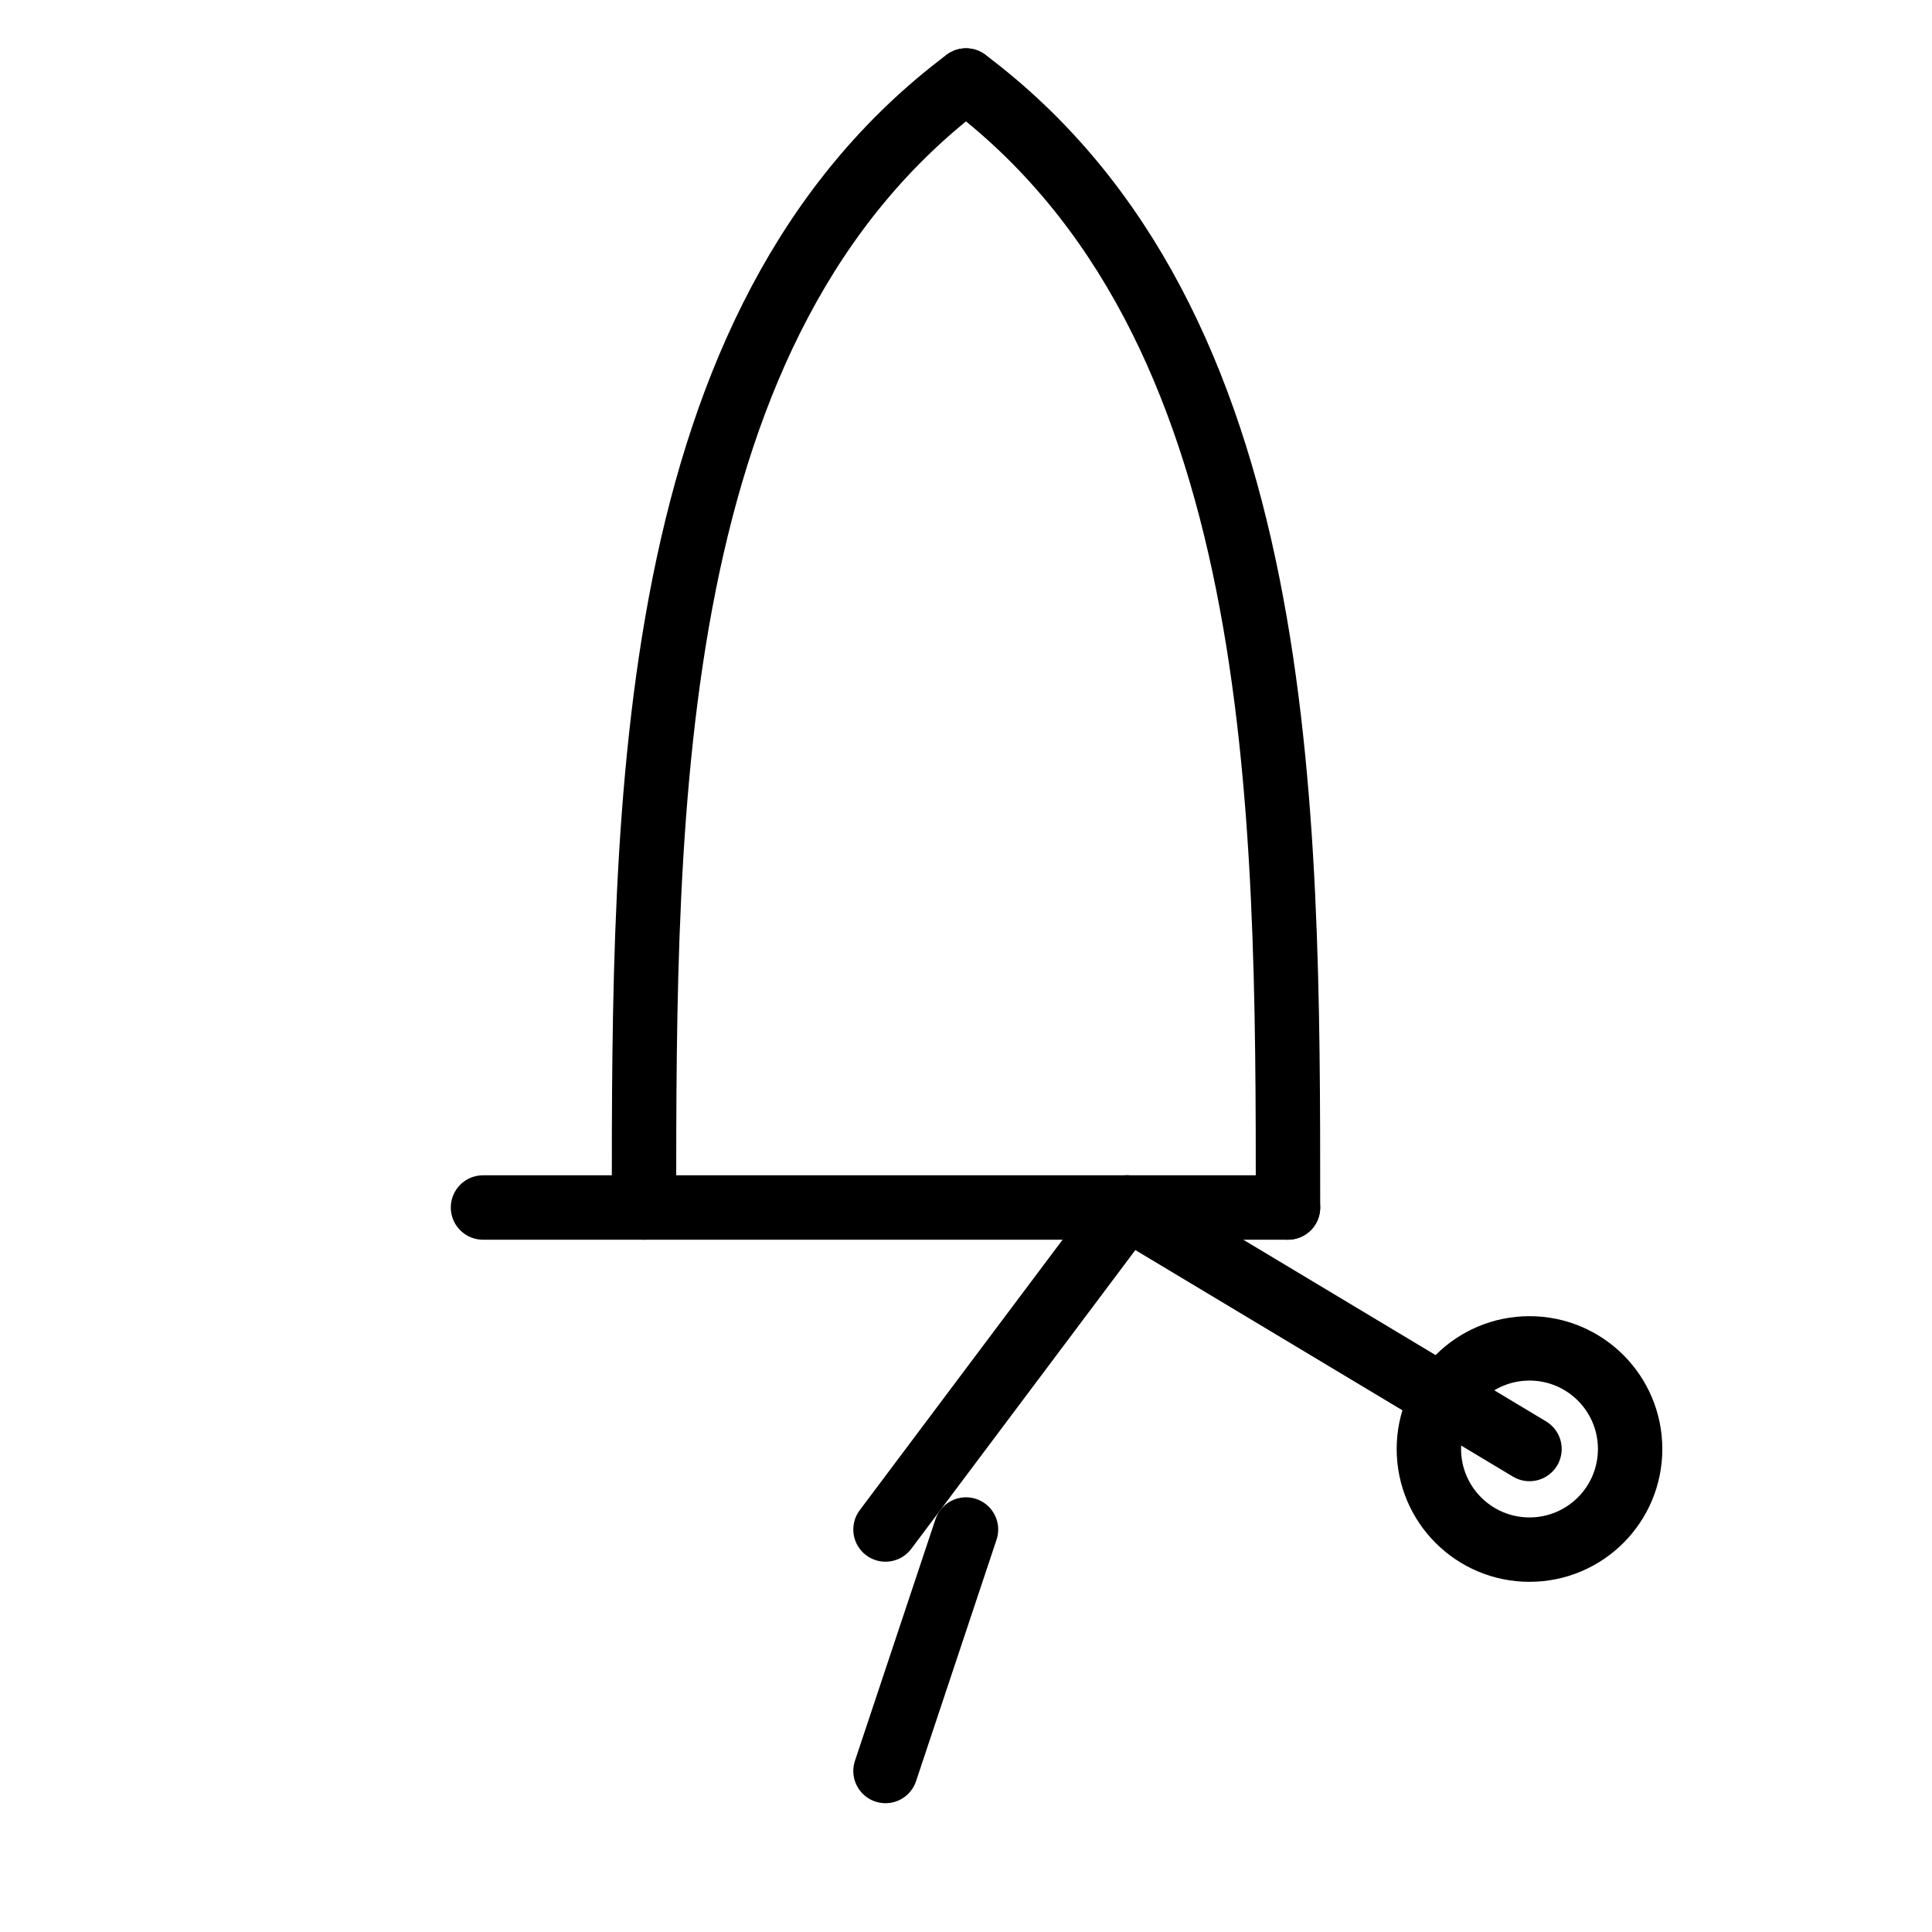
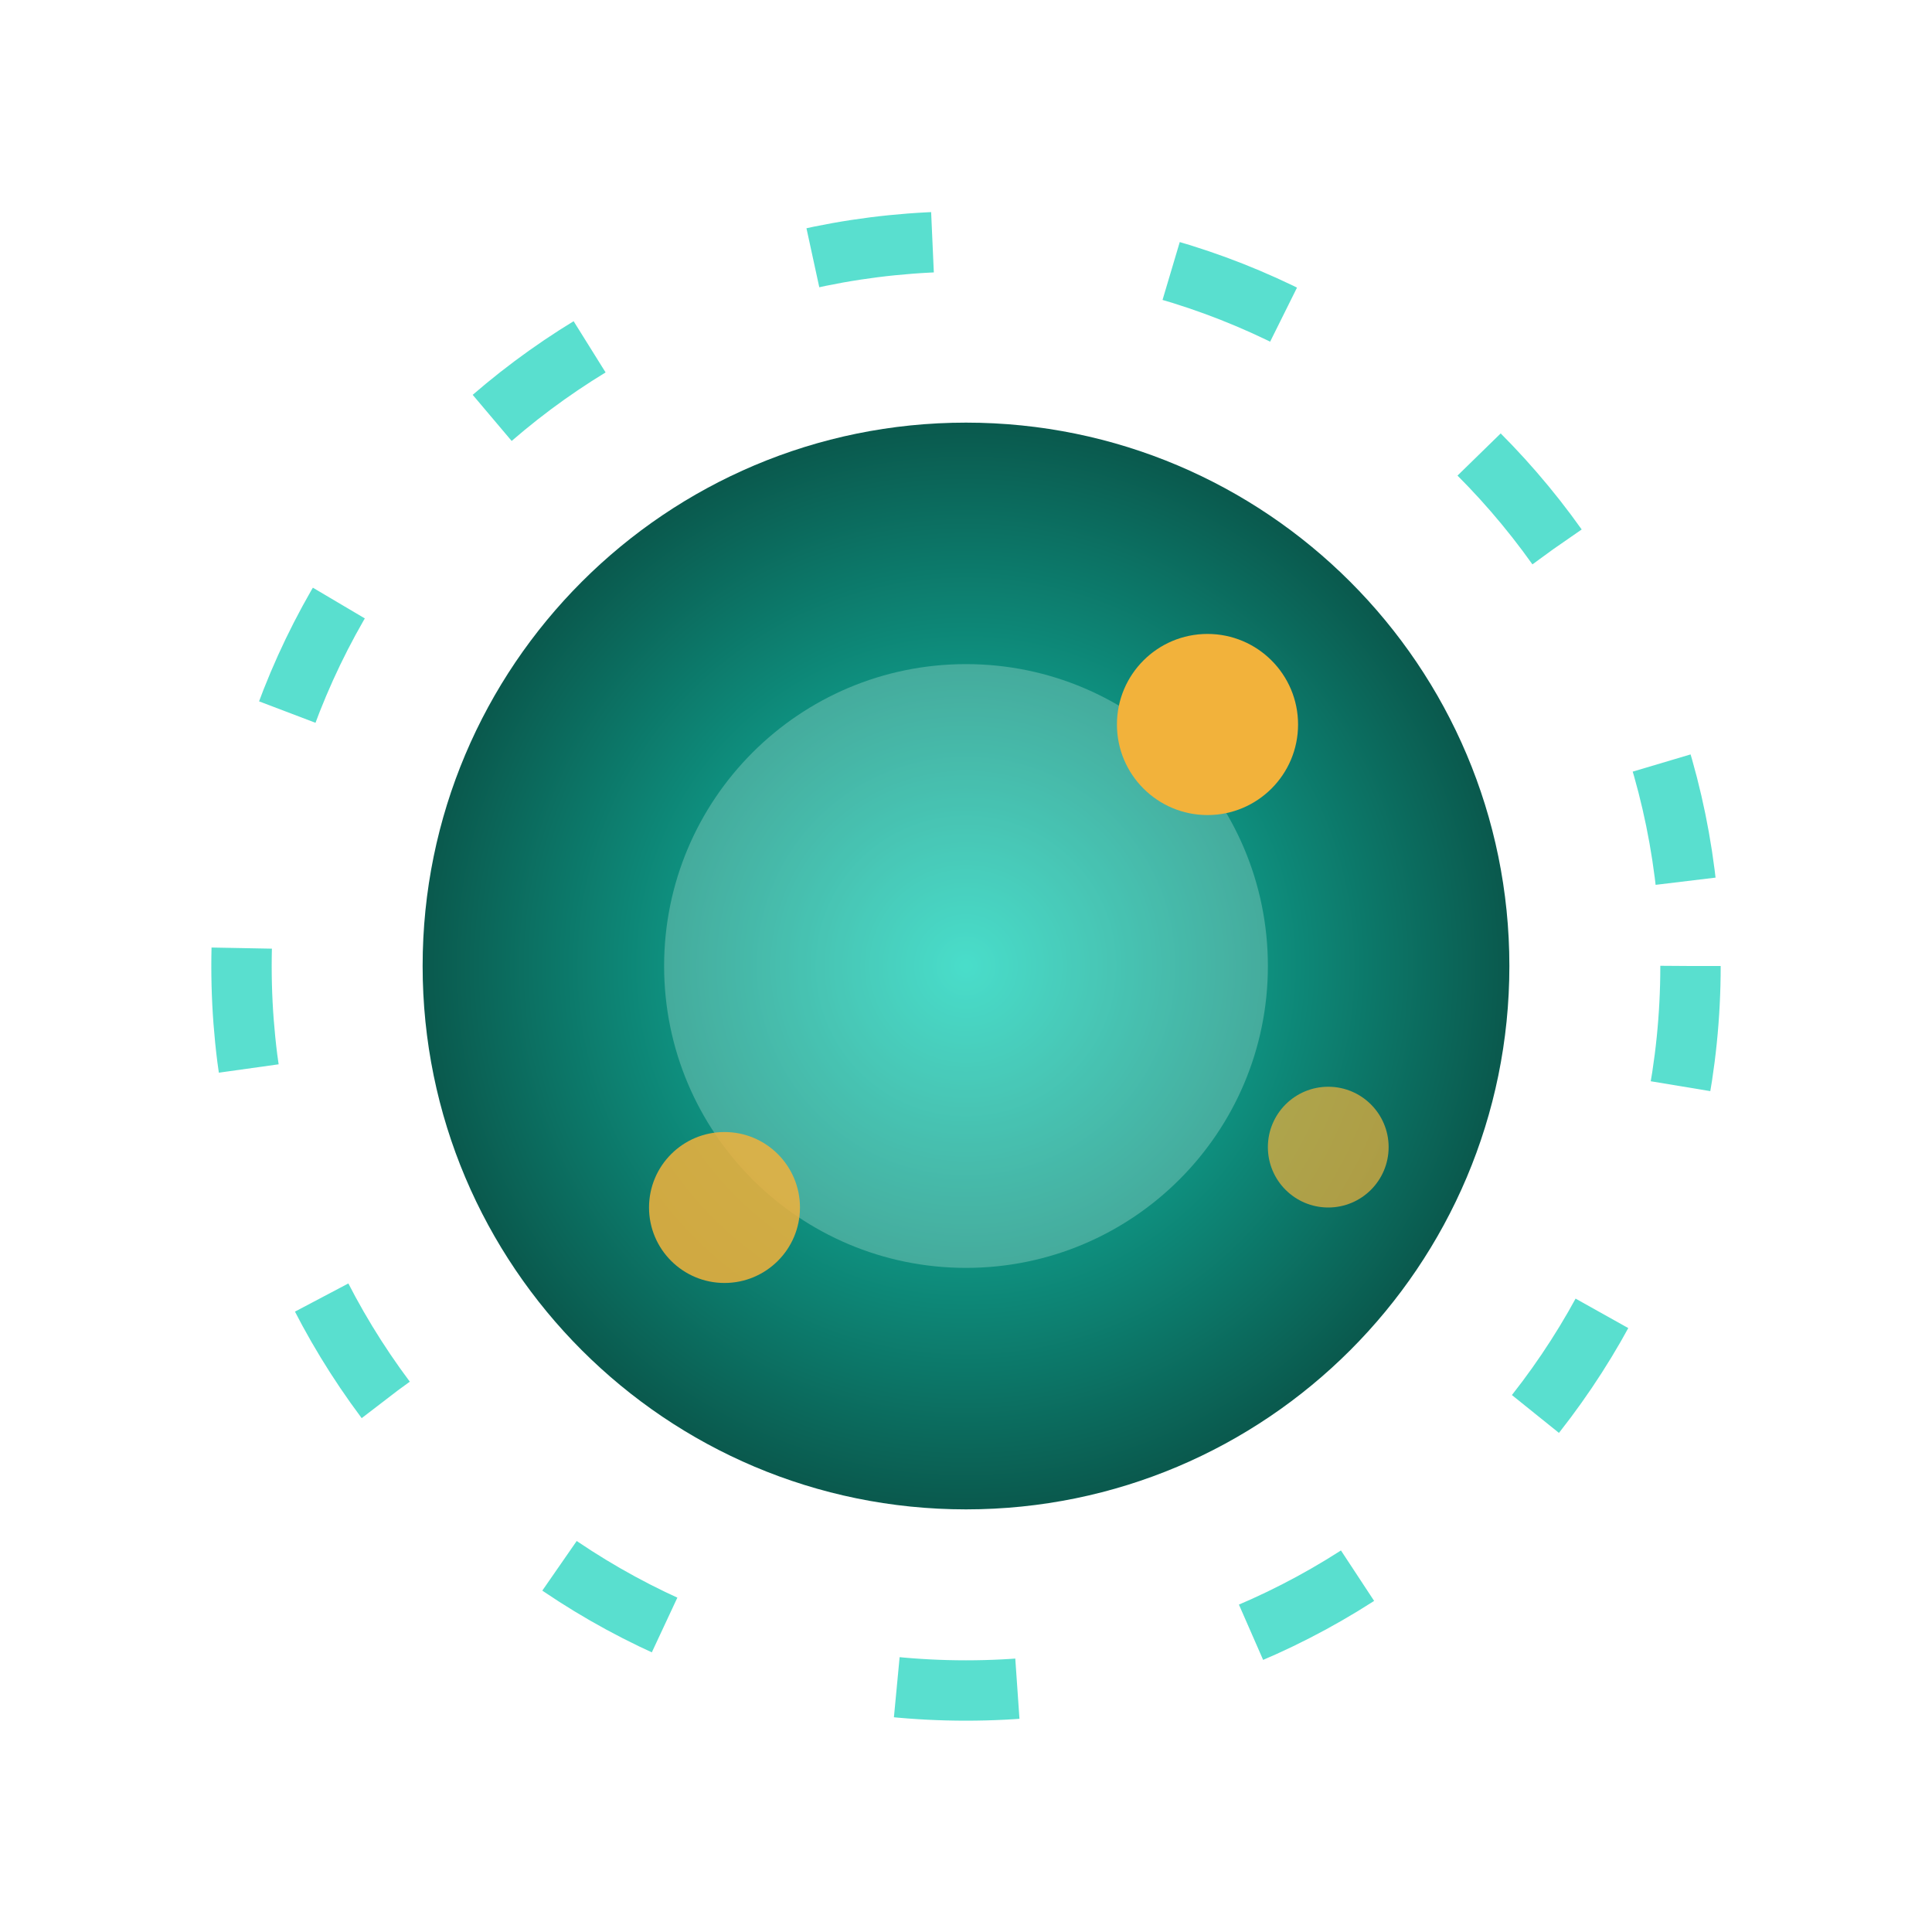
- <svg xmlns="http://www.w3.org/2000/svg" viewBox="0 0 48 48" fill="none">
-   <g stroke="currentColor" stroke-width="1.6" stroke-linecap="round" stroke-linejoin="round">
-     <path class="d" d="M24 2C16 8 16 20 16 30H12" />
-     <path class="d" d="M16 30h16" />
-     <path class="d" d="M32 30c0-10 0-22-8-28" />
-     <path class="d" d="M28 30l10 6" />
-     <path class="d" d="M28 30l-6 8" />
-     <circle class="d" cx="38" cy="36" r="2.5" />
-     <path class="d" d="M22 44l2-6" />
-   </g>
+ <svg xmlns="http://www.w3.org/2000/svg" viewBox="0 0 64 64" fill="none">
+   <defs>
+     <radialGradient id="orb" cx="0.5" cy="0.5" r="0.5">
+       <stop offset="0" stop-color="#13d2bb" />
+       <stop offset="1" stop-color="#0a5a4e" />
+     </radialGradient>
+   </defs>
+   <circle cx="32" cy="32" r="18" fill="url(#orb)" />
+   <circle cx="32" cy="32" r="10" fill="#eafff6" opacity="0.25" />
+   <circle cx="32" cy="32" r="24" stroke="#13d2bb" stroke-width="2" stroke-dasharray="4 8" opacity="0.7" />
+   <circle cx="40" cy="24" r="3" fill="#f2b23b" />
+   <circle cx="24" cy="40" r="2.5" fill="#f2b23b" opacity="0.85" />
+   <circle cx="44" cy="38" r="2" fill="#f2b23b" opacity="0.7" />
</svg>
